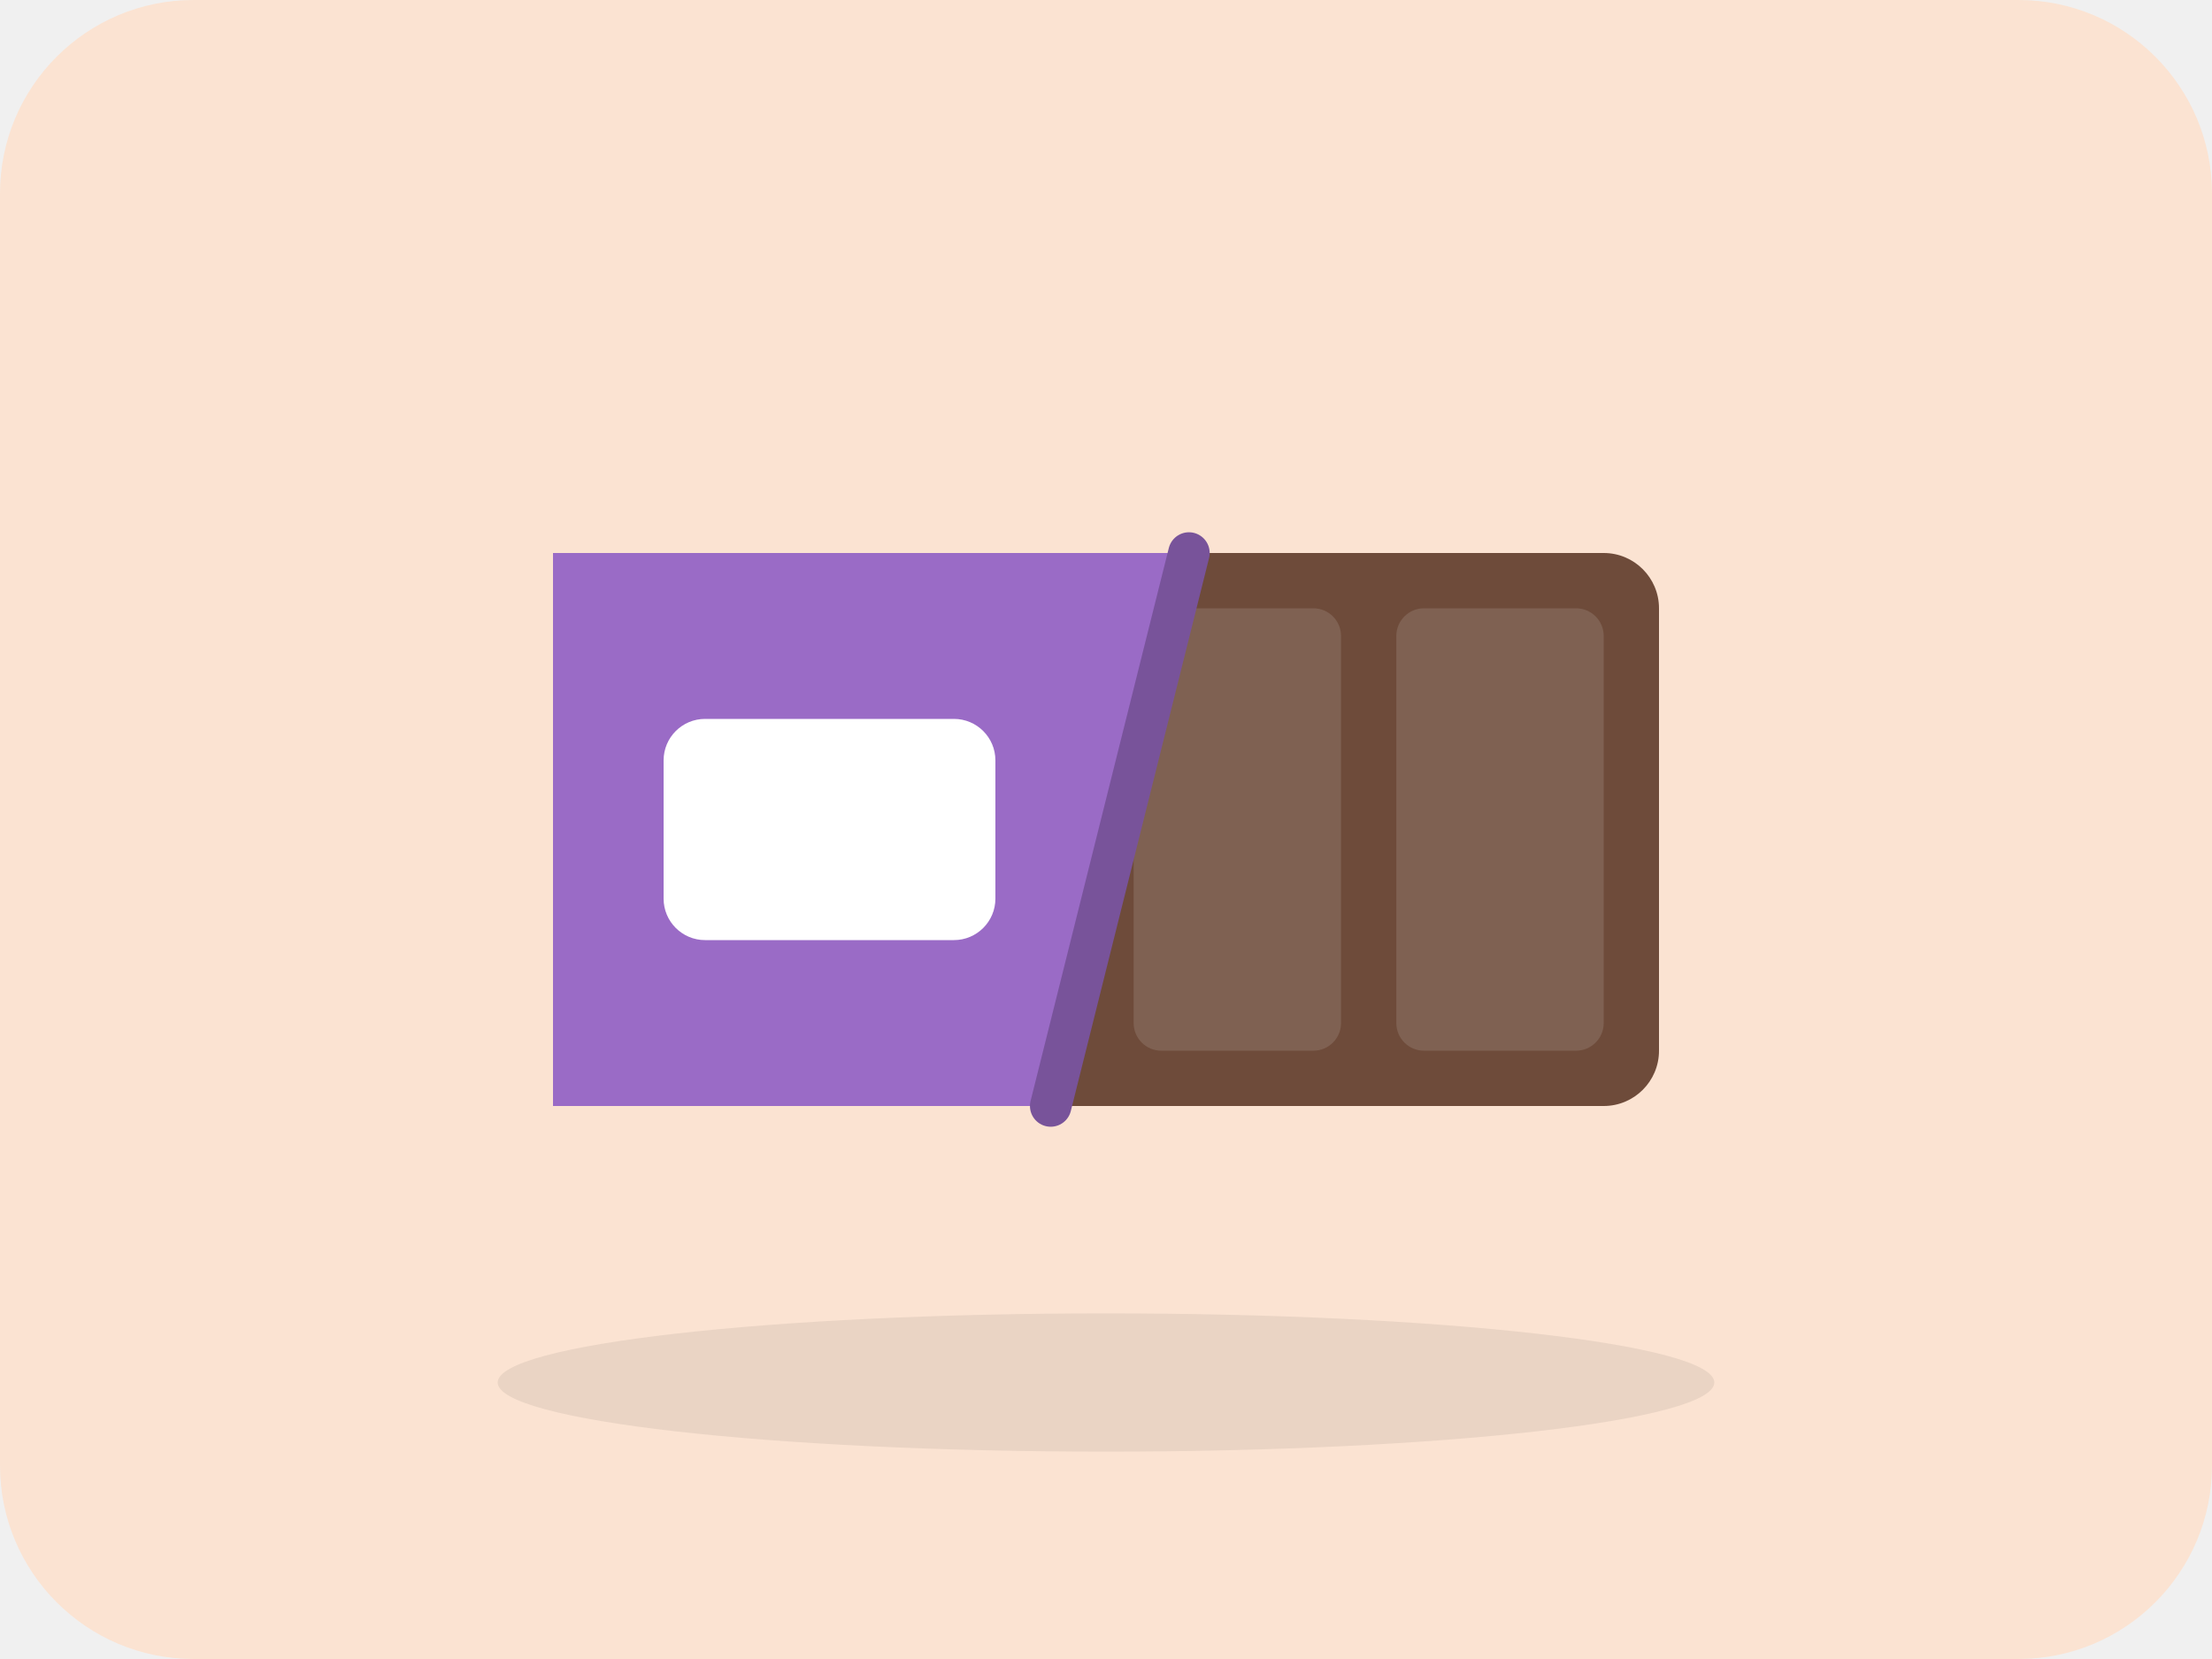
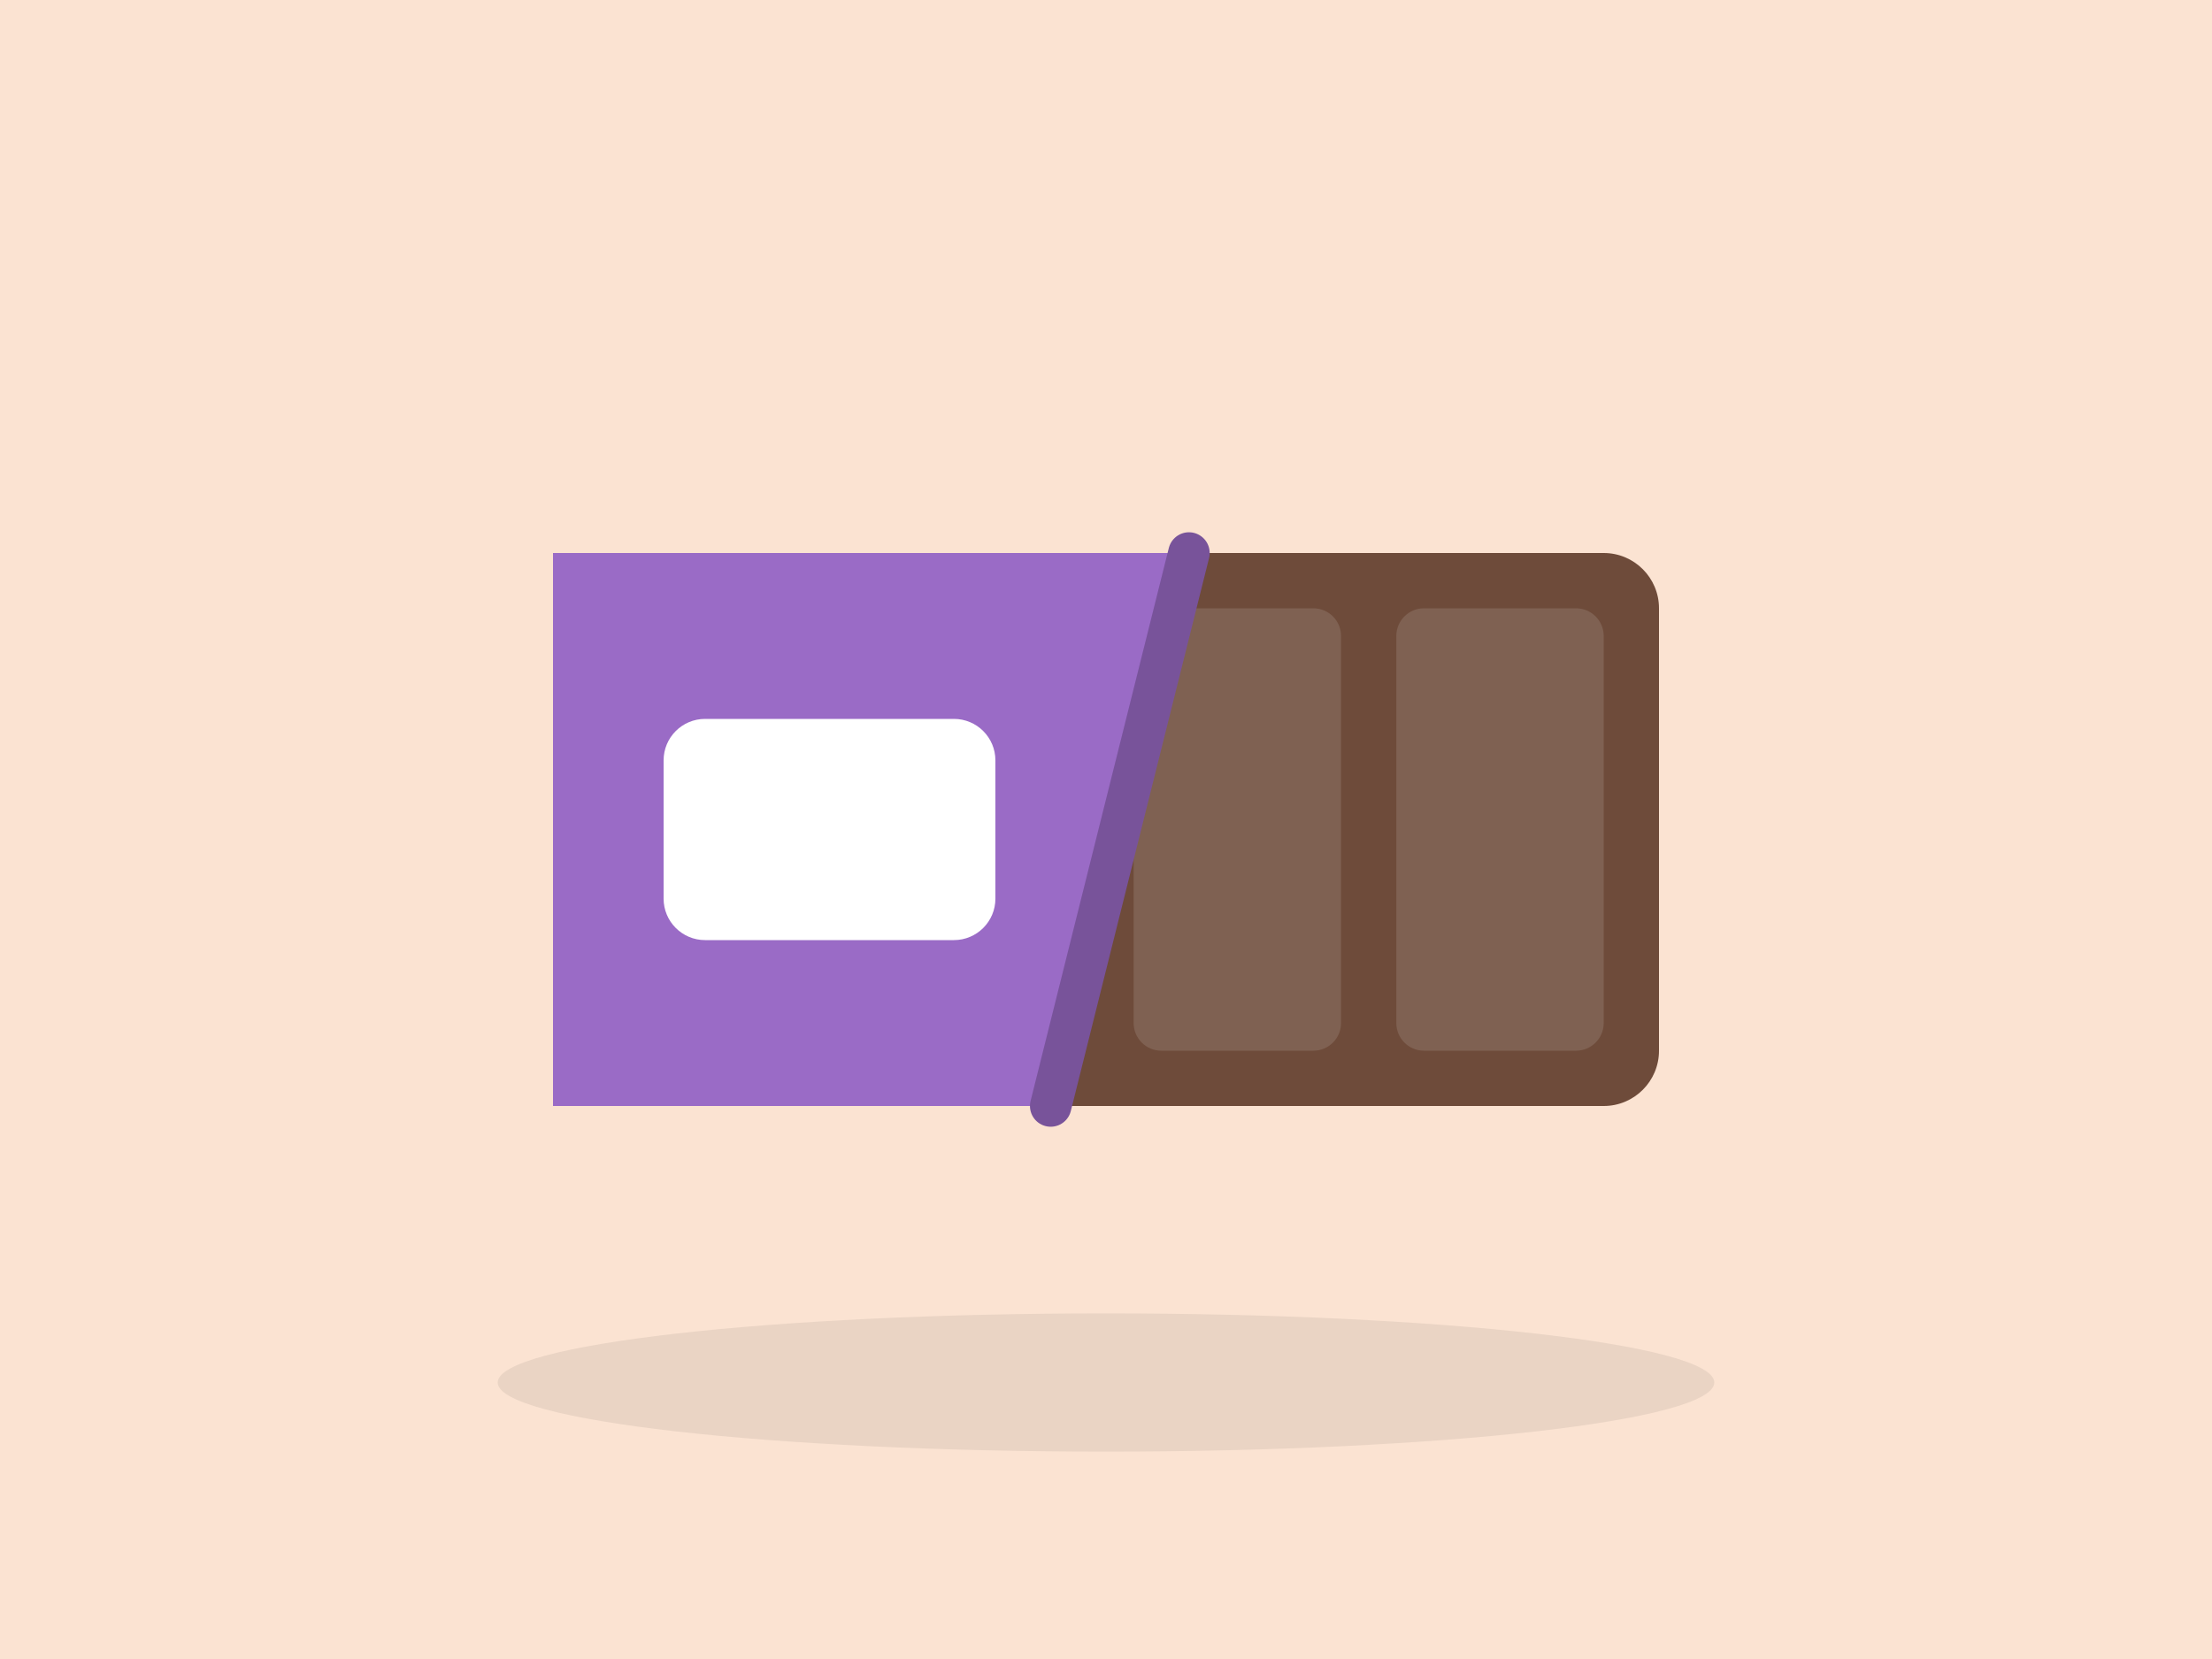
<svg xmlns="http://www.w3.org/2000/svg" viewBox="0 0 160 120" width="160" height="120" role="img">
-   <rect x="0" y="0" width="160" height="120" rx="14" fill="#FBE3D2" />
+   <rect x="0" y="0" width="160" height="120" rx="0" fill="#FBE3D2" />
  <ellipse cx="80" cy="100" rx="44" ry="5" fill="#000000" opacity="0.07" />
  <rect x="40" y="40" width="80" height="40" rx="4" fill="#6E4B3A" />
  <rect x="44" y="44" width="15" height="32" rx="2" fill="#7f6152" />
  <rect x="63" y="44" width="15" height="32" rx="2" fill="#7f6152" />
  <rect x="82" y="44" width="15" height="32" rx="2" fill="#7f6152" />
  <rect x="101" y="44" width="15" height="32" rx="2" fill="#7f6152" />
  <path d="M40 40 h46 l-10 40 h-36 z" fill="#9A6BC6" />
  <rect x="48" y="52" width="24" height="16" rx="3" fill="#FFFFFF" />
  <path d="M86 40 l-10 40" fill="none" stroke="#78539a" stroke-width="3" stroke-linecap="round" stroke-linejoin="round" />
</svg>
